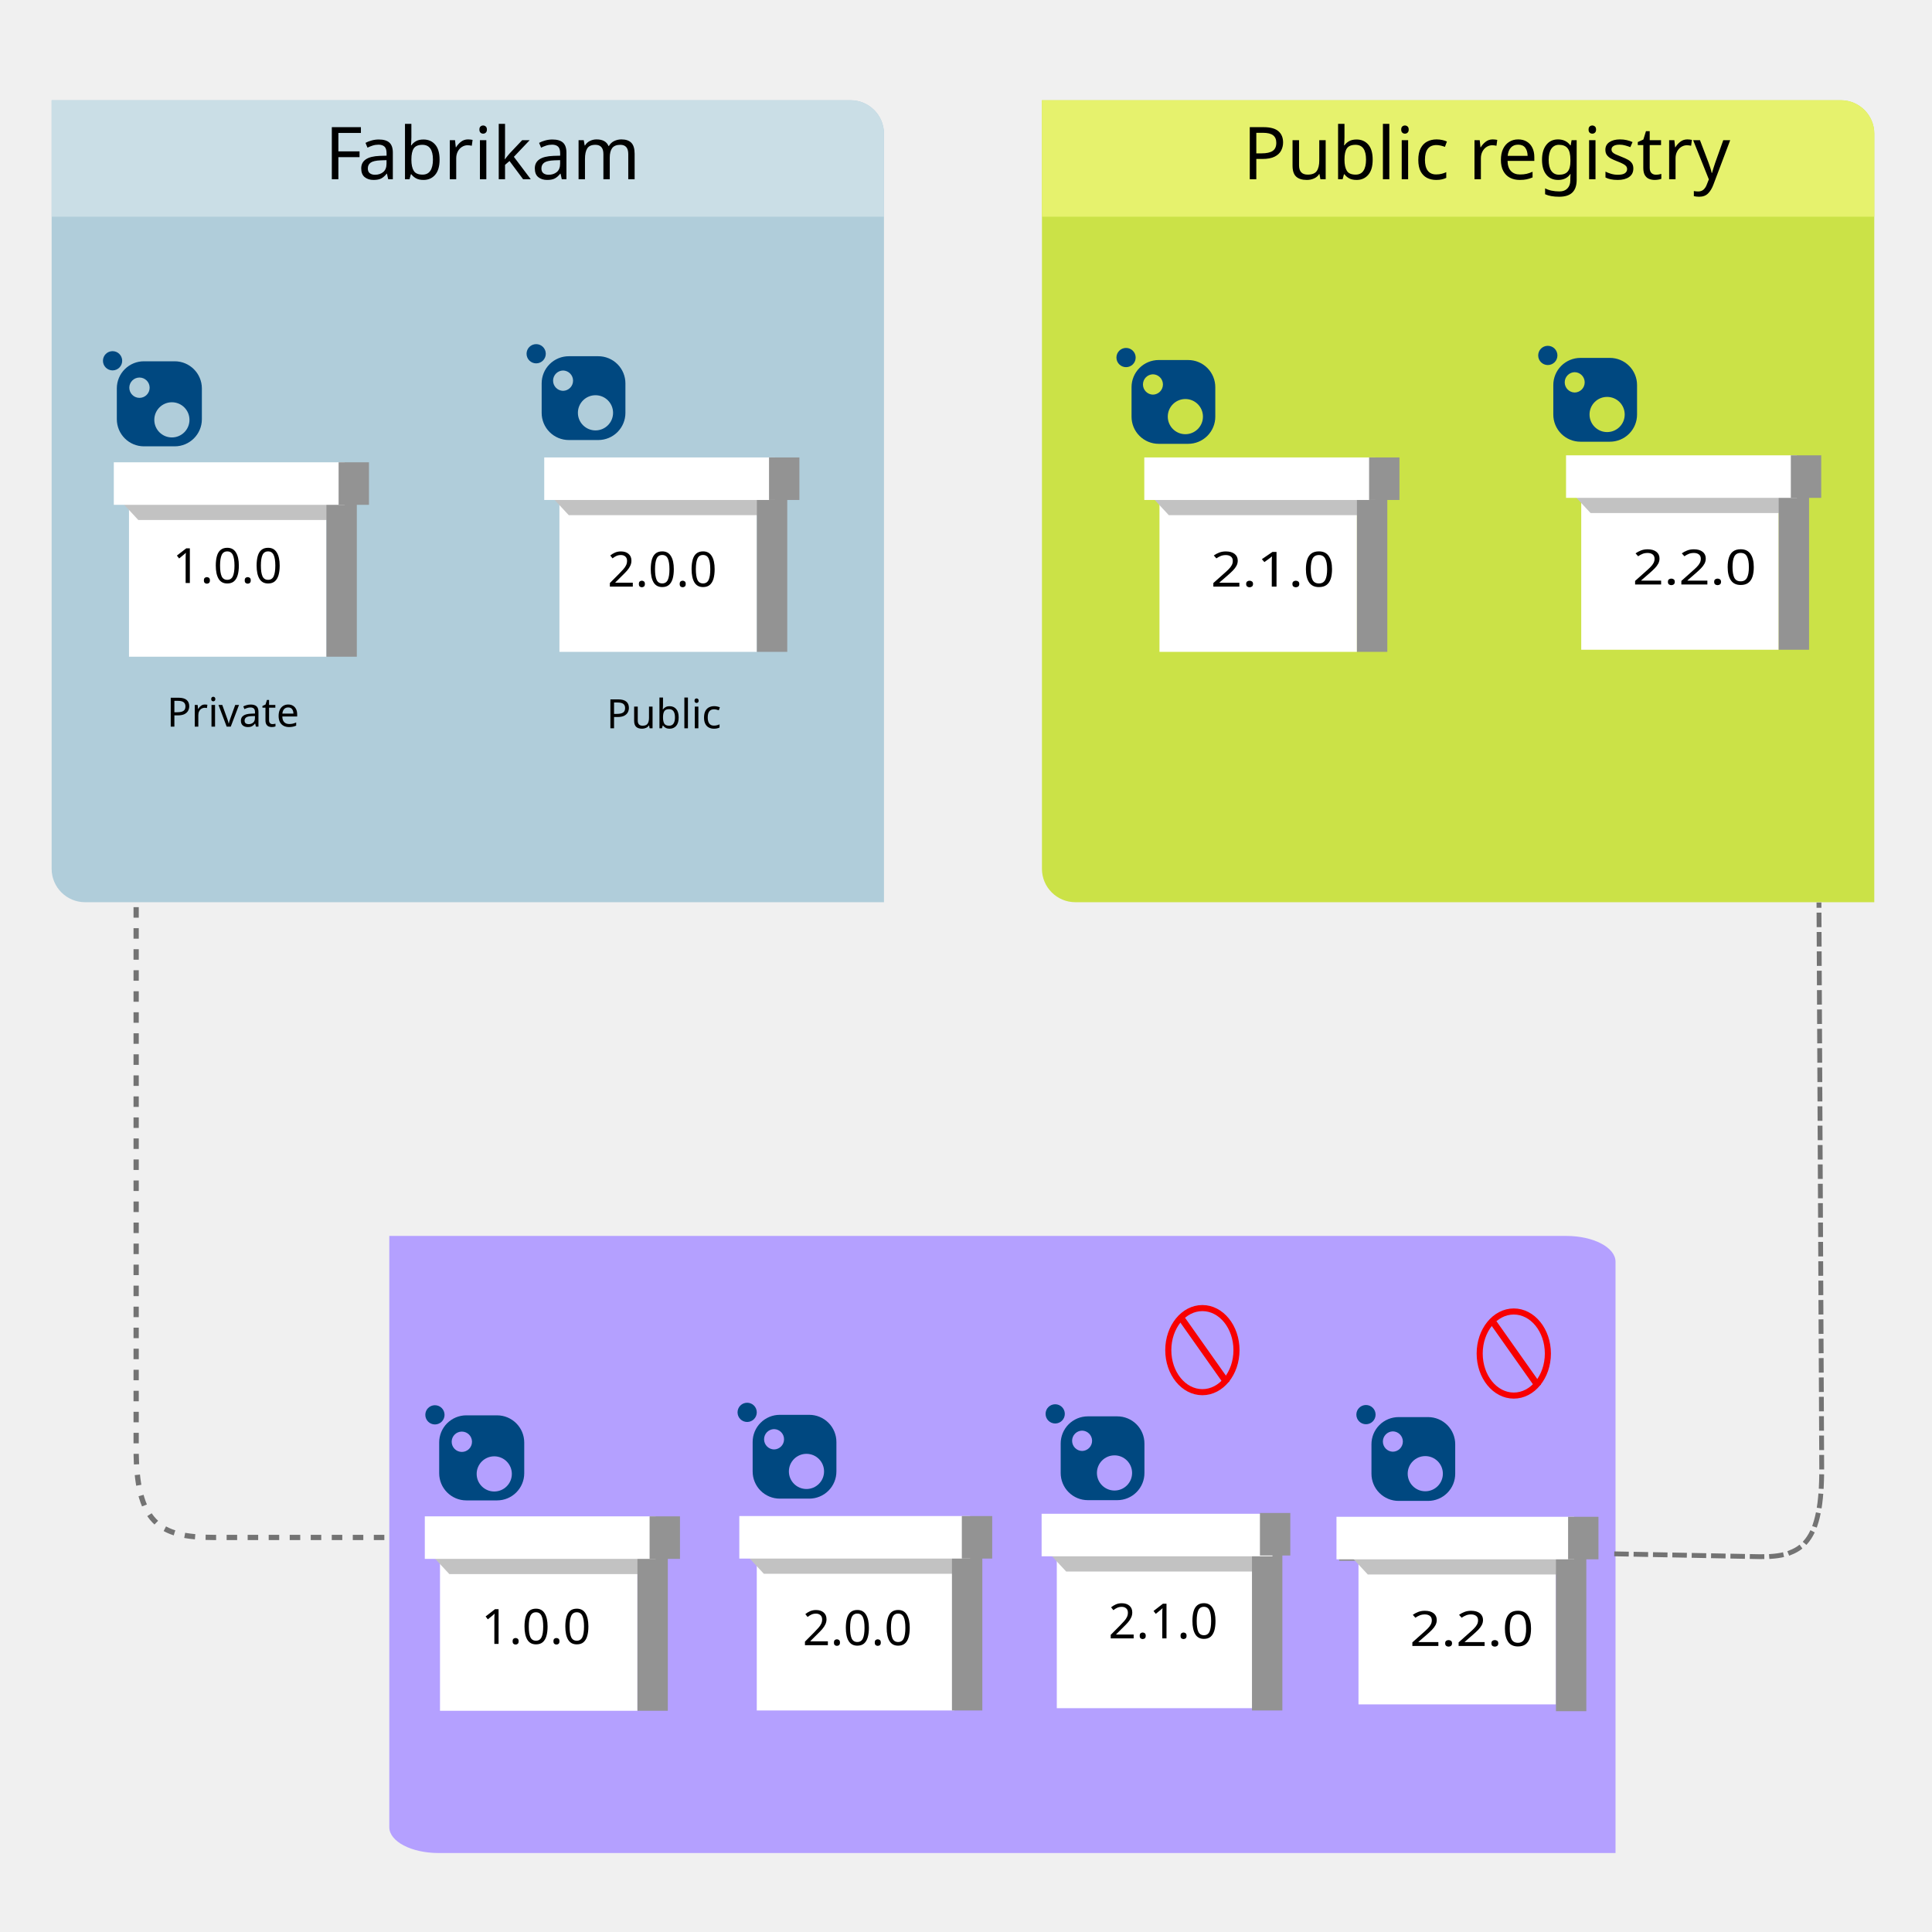
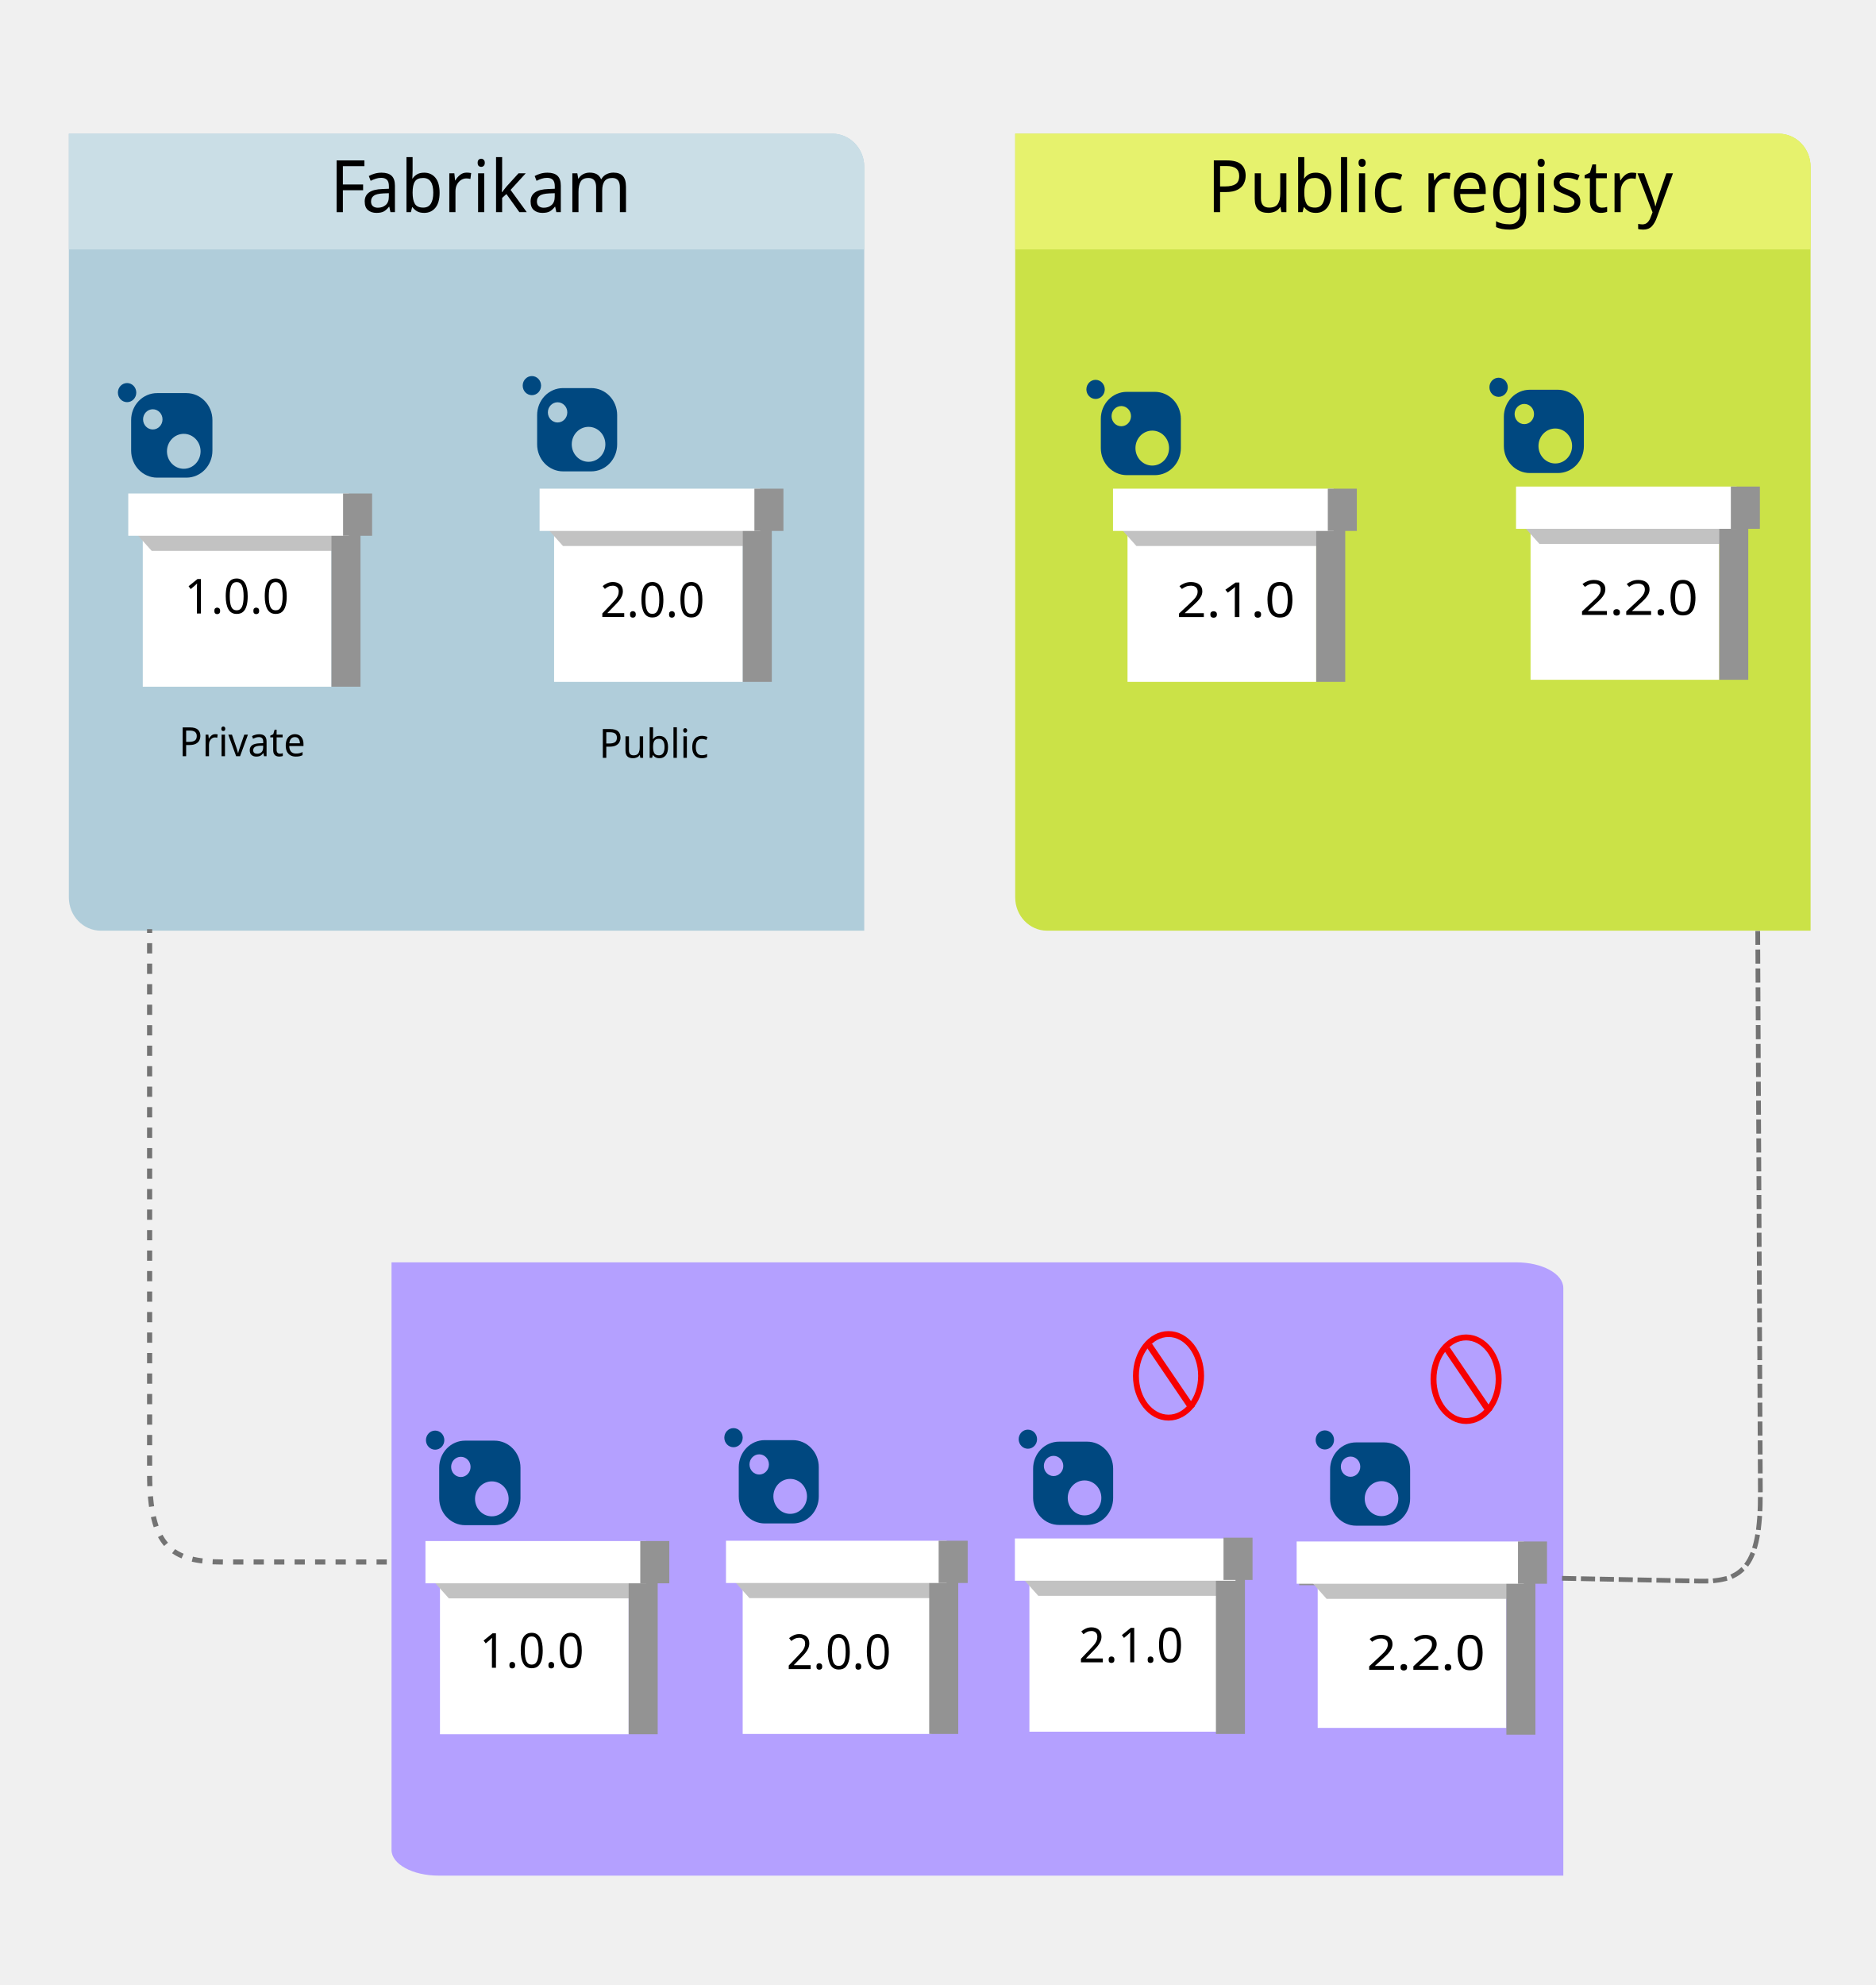
- <svg xmlns="http://www.w3.org/2000/svg" xmlns:ns1="http://www.openswatchbook.org/uri/2009/osb" xmlns:xlink="http://www.w3.org/1999/xlink" viewBox="0 0 636 636" version="1.1" id="svg5370">
+ <svg xmlns="http://www.w3.org/2000/svg" xmlns:ns1="http://www.openswatchbook.org/uri/2009/osb" xmlns:xlink="http://www.w3.org/1999/xlink" viewBox="0 0 463 490" version="1.1" id="svg5370" width="463" height="490">
  <defs id="defs5374">
    <linearGradient id="linearGradient13520" ns1:paint="solid">
      <stop style="stop-color:#f80000;stop-opacity:1;" offset="0" id="stop13518" />
    </linearGradient>
-     <marker style="overflow:visible;" id="marker7231" refX="0.0" refY="0.0" orient="auto">
-       <path transform="scale(0.8) rotate(180) translate(12.5,0)" style="fill-rule:evenodd;stroke:#000000;stroke-width:1pt;stroke-opacity:1;fill:#000000;fill-opacity:1" d="M 0.0,0.0 L 5.0,-5.0 L -12.5,0.0 L 5.0,5.0 L 0.0,0.0 z " id="path7229" />
+     <marker style="overflow:visible" id="marker7231" refX="0" refY="0" orient="auto">
+       <path transform="matrix(-0.8,0,0,-0.8,-10,0)" style="fill:#000000;fill-opacity:1;fill-rule:evenodd;stroke:#000000;stroke-width:1pt;stroke-opacity:1" d="M 0,0 5,-5 -12.5,0 5,5 Z" id="path7229" />
    </marker>
-     <marker style="overflow:visible" id="marker7013" refX="0.0" refY="0.0" orient="auto">
-       <path transform="scale(0.4) translate(7.4, 1)" style="fill-rule:evenodd;stroke:#000000;stroke-width:1pt;stroke-opacity:1;fill:#000000;fill-opacity:1" d="M -2.5,-1.0 C -2.5,1.76 -4.74,4.0 -7.5,4.0 C -10.26,4.0 -12.5,1.76 -12.5,-1.0 C -12.5,-3.76 -10.26,-6.0 -7.5,-6.0 C -4.74,-6.0 -2.5,-3.76 -2.5,-1.0 z " id="path7011" />
+     <marker style="overflow:visible" id="marker7013" refX="0" refY="0" orient="auto">
+       <path transform="matrix(0.4,0,0,0.4,2.96,0.4)" style="fill:#000000;fill-opacity:1;fill-rule:evenodd;stroke:#000000;stroke-width:1pt;stroke-opacity:1" d="m -2.5,-1 c 0,2.76 -2.24,5 -5,5 -2.76,0 -5,-2.24 -5,-5 0,-2.76 2.24,-5 5,-5 2.76,0 5,2.24 5,5 z" id="path7011" />
    </marker>
-     <marker style="overflow:visible" id="DotS" refX="0.0" refY="0.0" orient="auto">
-       <path transform="scale(0.2) translate(7.4, 1)" style="fill-rule:evenodd;stroke:#000000;stroke-width:1pt;stroke-opacity:1;fill:#000000;fill-opacity:1" d="M -2.5,-1.0 C -2.5,1.76 -4.74,4.0 -7.5,4.0 C -10.26,4.0 -12.5,1.76 -12.5,-1.0 C -12.5,-3.76 -10.26,-6.0 -7.5,-6.0 C -4.74,-6.0 -2.5,-3.76 -2.5,-1.0 z " id="path6500" />
+     <marker style="overflow:visible" id="DotS" refX="0" refY="0" orient="auto">
+       <path transform="matrix(0.2,0,0,0.2,1.48,0.2)" style="fill:#000000;fill-opacity:1;fill-rule:evenodd;stroke:#000000;stroke-width:1pt;stroke-opacity:1" d="m -2.5,-1 c 0,2.76 -2.24,5 -5,5 -2.76,0 -5,-2.24 -5,-5 0,-2.76 2.24,-5 5,-5 2.76,0 5,2.24 5,5 z" id="path6500" />
    </marker>
    <marker style="overflow:visible" id="DotM-6" refX="0" refY="0" orient="auto">
      <path transform="matrix(0.4,0,0,0.4,2.96,0.4)" style="fill:#000000;fill-opacity:1;fill-rule:evenodd;stroke:#000000;stroke-width:1pt;stroke-opacity:1" d="m -2.5,-1 c 0,2.76 -2.24,5 -5,5 -2.76,0 -5,-2.24 -5,-5 0,-2.76 2.24,-5 5,-5 2.76,0 5,2.24 5,5 z" id="path6497-2" />
    </marker>
    <marker style="overflow:visible" id="Arrow1Lend-1" refX="0" refY="0" orient="auto">
      <path transform="matrix(-0.8,0,0,-0.8,-10,0)" style="fill:#000000;fill-opacity:1;fill-rule:evenodd;stroke:#000000;stroke-width:1pt;stroke-opacity:1" d="M 0,0 5,-5 -12.5,0 5,5 Z" id="path6436-7" />
    </marker>
-     <linearGradient xlink:href="#linearGradient13520" id="linearGradient13522" x1="552.946" y1="396.939" x2="575.393" y2="396.939" gradientUnits="userSpaceOnUse" gradientTransform="translate(-65.84471,48.63529)" />
-     <linearGradient xlink:href="#linearGradient13520" id="linearGradient13672" gradientUnits="userSpaceOnUse" x1="552.946" y1="396.939" x2="575.393" y2="396.939" gradientTransform="translate(-168.353,47.51295)" />
+     <linearGradient xlink:href="#linearGradient13520" id="linearGradient13522" x1="552.946" y1="396.939" x2="575.393" y2="396.939" gradientUnits="userSpaceOnUse" gradientTransform="matrix(0.7166667,0,0,0.745234,-42.37204,44.65195)" />
+     <linearGradient xlink:href="#linearGradient13520" id="linearGradient13672" gradientUnits="userSpaceOnUse" x1="552.946" y1="396.939" x2="575.393" y2="396.939" gradientTransform="matrix(0.7166667,0,0,0.745234,-115.8363,43.81555)" />
  </defs>
-   <path d="M343,33H606a11,11,0,0,1,11,11V297a0,0,0,0,1,0,0H354a11,11,0,0,1-11-11V33A0,0,0,0,1,343,33Z" fill="#cbe247" id="path4566" />
-   <path d="M17,33H280a11,11,0,0,1,11,11V297a0,0,0,0,1,0,0H28a11,11,0,0,1-11-11V33A0,0,0,0,1,17,33Z" fill="#b0cdda" id="path4568" />
-   <path d="M291,71.333V44a11,11,0,0,0-11-11H17V71.333Z" fill="#cadee6" id="path4570" />
-   <path d="M617,71.333V44a11,11,0,0,0-11-11H343V71.333Z" fill="#e6f26d" id="path4572" />
-   <text transform="translate(106.906 59)" font-size="24" font-family="SegoeUI, Segoe UI" id="text4578">
-     <tspan letter-spacing="-0.034em" id="tspan4574">F</tspan>
-     <tspan x="10.898" y="0" id="tspan4576">abrikam</tspan>
+   <path d="M 250.633,33 H 439.117 A 7.883,8.198 0 0 1 447,41.198 V 229.742 H 258.517 a 7.883,8.198 0 0 1 -7.883,-8.198 z" fill="#cbe247" id="path4566" style="stroke-width:0.731" />
+   <path d="m 17,33 h 188.483 a 7.883,8.198 0 0 1 7.883,8.198 V 229.742 H 24.883 A 7.883,8.198 0 0 1 17,221.544 Z" fill="#b0cdda" id="path4568" style="stroke-width:0.731" />
+   <path d="M 213.367,61.567 V 41.198 A 7.883,8.198 0 0 0 205.483,33 H 17 v 28.567 z" fill="#cadee6" id="path4570" style="stroke-width:0.731" />
+   <path d="M 447,61.567 V 41.198 A 7.883,8.198 0 0 0 439.117,33 H 250.633 v 28.567 z" fill="#e6f26d" id="path4572" style="stroke-width:0.731" />
+   <text transform="scale(0.9806461,1.019736)" font-size="17.54px" font-family="SegoeUI, 'Segoe UI'" id="text4578" x="83.04" y="51.362" style="stroke-width:0.731">
+     <tspan letter-spacing="-0.034em" id="tspan4574" style="stroke-width:0.619">F</tspan>
+     <tspan x="91.004" y="51.362" id="tspan4576" style="stroke-width:0.731">abrikam</tspan>
  </text>
-   <text font-size="24" font-family="SegoeUI, Segoe UI" id="text4580" style="font-style:normal;font-variant:normal;font-weight:normal;font-stretch:normal;font-size:24px;font-family:SegoeUI, 'Segoe UI';-inkscape-font-specification:'SegoeUI, Segoe UI, Normal';font-variant-ligatures:normal;font-variant-caps:normal;font-variant-numeric:normal;font-variant-east-asian:normal" x="409.087" y="59">
-     <tspan id="tspan5482" x="409.087" y="59">Public registry</tspan>
+   <text font-size="24" font-family="SegoeUI, Segoe UI" id="text4580" style="font-style:normal;font-variant:normal;font-weight:normal;font-stretch:normal;font-size:17.54px;font-family:SegoeUI, 'Segoe UI';-inkscape-font-specification:'SegoeUI, Segoe UI, Normal';font-variant-ligatures:normal;font-variant-caps:normal;font-variant-numeric:normal;font-variant-east-asian:normal;stroke-width:0.731" x="303.877" y="51.362" transform="scale(0.9806461,1.019736)">
+     <tspan id="tspan5482" x="303.877" y="51.362" style="stroke-width:0.731">Public registry</tspan>
  </text>
-   <path d="m 128.155,406.859 h 387.456 a 16.205,8.496 0 0 1 16.205,8.496 V 610 H 144.361 a 16.205,8.496 0 0 1 -16.205,-8.496 z" fill="#b4a0ff" id="path4600" style="stroke-width:1.067" />
-   <path d="m 256.716,465.752 a 8.932,8.932 0 0 0 -8.949,8.955 v 9.678 a 8.932,8.932 0 0 0 8.949,8.955 h 9.673 a 8.933,8.933 0 0 0 8.95,-8.955 v -9.678 a 8.933,8.933 0 0 0 -8.95,-8.955 z m -1.9,4.7 a 3.347,3.347 0 0 1 0,6.693 v 0 a 3.347,3.347 0 0 1 0,-6.693 z m 10.667,8.14 a 5.789,5.789 0 1 1 -5.786,5.789 5.788,5.788 0 0 1 5.786,-5.789 z m -19.523,-16.821 a 3.166,3.166 0 1 1 -3.165,3.166 3.165,3.165 0 0 1 3.165,-3.166 z" fill="#004880" id="path4820" />
-   <rect x="255" y="229" width="0" height="0" fill="#447995" id="rect4872" />
-   <path d="m 358.118,466.253 a 8.932,8.932 0 0 0 -8.949,8.955 v 9.678 a 8.932,8.932 0 0 0 8.949,8.955 h 9.673 a 8.933,8.933 0 0 0 8.95,-8.955 v -9.678 a 8.933,8.933 0 0 0 -8.95,-8.955 z m -1.9,4.7 a 3.347,3.347 0 0 1 0,6.693 v 0 a 3.347,3.347 0 0 1 0,-6.693 z m 10.667,8.14 a 5.789,5.789 0 1 1 -5.786,5.789 5.788,5.788 0 0 1 5.786,-5.789 z m -19.523,-16.821 a 3.166,3.166 0 1 1 -3.165,3.166 3.165,3.165 0 0 1 3.165,-3.166 z" fill="#004880" id="path5178" />
-   <rect x="249.125" y="507.071" width="65" height="56" fill="#ffffff" id="rect4584-5" />
-   <polygon points="123,130 54.499,130 60.069,136 123,136 " fill="#c2c2c2" id="polygon4586-2" transform="translate(191.3765,382.0706)" />
-   <rect x="313.376" y="507.071" width="10" height="56" fill="#939393" id="rect4588-9" />
-   <rect x="243.376" y="499.071" width="76" height="14" fill="#ffffff" id="rect4590-5" />
-   <rect x="316.628" y="499.071" width="10" height="14" fill="#939393" id="rect4592-7" />
-   <rect x="347.892" y="506.322" width="65" height="56" fill="#ffffff" id="rect4584-5-8" />
-   <polygon points="123,130 54.499,130 60.069,136 123,136 " fill="#c2c2c2" id="polygon4586-2-8" transform="translate(290.8918,381.3224)" />
-   <rect x="412.144" y="510.064" width="10" height="53.007" fill="#939393" id="rect4588-9-4" style="stroke-width:0.973" />
-   <rect x="342.892" y="498.322" width="76" height="14" fill="#ffffff" id="rect4590-5-7" />
-   <rect x="440.835" y="499.819" width="10" height="14" fill="#939393" id="rect4592-7-7" />
-   <text font-size="16px" font-family="SegoeUI, 'Segoe UI'" id="text5176" x="364.874" y="539.348" style="font-style:normal;font-variant:normal;font-weight:normal;font-stretch:normal;font-size:16px;font-family:SegoeUI, 'Segoe UI';-inkscape-font-specification:'SegoeUI, Segoe UI, Normal';font-variant-ligatures:normal;font-variant-caps:normal;font-variant-numeric:normal;font-variant-east-asian:normal">
-     <tspan id="tspan13394" x="364.874" y="539.348">2.1.0</tspan>
+   <path d="M 96.661,311.612 H 374.338 a 11.614,6.332 0 0 1 11.614,6.332 V 463 H 108.275 a 11.614,6.332 0 0 1 -11.614,-6.332 z" fill="#b4a0ff" id="path4600" style="stroke-width:0.78" />
+   <path d="m 188.796,355.501 a 6.401,6.656 0 0 0 -6.413,6.674 v 7.212 a 6.401,6.656 0 0 0 6.413,6.674 h 6.932 a 6.402,6.657 0 0 0 6.414,-6.674 v -7.212 a 6.402,6.657 0 0 0 -6.414,-6.674 z m -1.362,3.503 a 2.399,2.494 0 0 1 0,4.988 v 0 a 2.399,2.494 0 0 1 0,-4.988 z m 7.645,6.066 a 4.149,4.314 0 1 1 -4.147,4.314 4.148,4.313 0 0 1 4.147,-4.314 z M 181.088,352.534 a 2.269,2.359 0 1 1 -2.268,2.359 2.268,2.359 0 0 1 2.268,-2.359 z" fill="#004880" id="path4820" style="stroke-width:0.731" />
+   <rect x="187.567" y="179.066" width="0" height="0" fill="#447995" id="rect4872" style="stroke-width:0.731" />
+   <path d="m 261.468,355.875 a 6.401,6.656 0 0 0 -6.413,6.674 v 7.212 a 6.401,6.656 0 0 0 6.413,6.674 h 6.932 a 6.402,6.657 0 0 0 6.414,-6.674 v -7.212 a 6.402,6.657 0 0 0 -6.414,-6.674 z m -1.362,3.503 a 2.399,2.494 0 0 1 0,4.988 v 0 a 2.399,2.494 0 0 1 0,-4.988 z m 7.645,6.066 a 4.149,4.314 0 1 1 -4.147,4.314 4.148,4.313 0 0 1 4.147,-4.314 z M 253.76,352.908 a 2.269,2.359 0 1 1 -2.268,2.359 2.268,2.359 0 0 1 2.268,-2.359 z" fill="#004880" id="path5178" style="stroke-width:0.731" />
+   <rect x="183.356" y="386.294" width="46.583" height="41.733" fill="#ffffff" id="rect4584-5" style="stroke-width:0.731" />
+   <polygon points="123,130 54.499,130 60.069,136 123,136 " fill="#c2c2c2" id="polygon4586-2" transform="matrix(0.7166667,0,0,0.745234,141.9698,293.1393)" />
+   <rect x="229.403" y="386.294" width="7.167" height="41.733" fill="#939393" id="rect4588-9" style="stroke-width:0.731" />
+   <rect x="179.236" y="380.332" width="54.467" height="10.433" fill="#ffffff" id="rect4590-5" style="stroke-width:0.731" />
+   <rect x="231.734" y="380.332" width="7.167" height="10.433" fill="#939393" id="rect4592-7" style="stroke-width:0.731" />
+   <rect x="254.139" y="385.736" width="46.583" height="41.733" fill="#ffffff" id="rect4584-5-8" style="stroke-width:0.731" />
+   <polygon points="123,130 54.499,130 60.069,136 123,136 " fill="#c2c2c2" id="polygon4586-2-8" transform="matrix(0.7166667,0,0,0.745234,213.2891,292.5817)" />
+   <rect x="300.186" y="388.524" width="7.167" height="39.503" fill="#939393" id="rect4588-9-4" style="stroke-width:0.711" />
+   <rect x="250.556" y="379.774" width="54.467" height="10.433" fill="#ffffff" id="rect4590-5-7" style="stroke-width:0.731" />
+   <rect x="320.749" y="380.889" width="7.167" height="10.433" fill="#939393" id="rect4592-7-7" style="stroke-width:0.731" />
+   <text font-size="16px" font-family="SegoeUI, 'Segoe UI'" id="text5176" x="271.566" y="402.406" style="font-style:normal;font-variant:normal;font-weight:normal;font-stretch:normal;font-size:11.693px;font-family:SegoeUI, 'Segoe UI';-inkscape-font-specification:'SegoeUI, Segoe UI, Normal';font-variant-ligatures:normal;font-variant-caps:normal;font-variant-numeric:normal;font-variant-east-asian:normal;stroke-width:0.731" transform="scale(0.9806461,1.019736)">
+     <tspan id="tspan13394" x="271.566" y="402.406" style="stroke-width:0.731">2.1.0</tspan>
  </text>
-   <text font-size="16px" font-family="SegoeUI, 'Segoe UI'" id="text4644" x="264.22" y="541.586" style="font-style:normal;font-variant:normal;font-weight:normal;font-stretch:normal;font-size:16px;font-family:SegoeUI, 'Segoe UI';-inkscape-font-specification:'SegoeUI, Segoe UI, Normal';font-variant-ligatures:normal;font-variant-caps:normal;font-variant-numeric:normal;font-variant-east-asian:normal">
-     <tspan id="tspan13392" x="264.22" y="541.586">2.0.0</tspan>
+   <text font-size="16px" font-family="SegoeUI, 'Segoe UI'" id="text4644" x="198.006" y="404.041" style="font-style:normal;font-variant:normal;font-weight:normal;font-stretch:normal;font-size:11.693px;font-family:SegoeUI, 'Segoe UI';-inkscape-font-specification:'SegoeUI, Segoe UI, Normal';font-variant-ligatures:normal;font-variant-caps:normal;font-variant-numeric:normal;font-variant-east-asian:normal;stroke-width:0.731" transform="scale(0.9806461,1.019736)">
+     <tspan id="tspan13392" x="198.006" y="404.041" style="stroke-width:0.731">2.0.0</tspan>
  </text>
-   <path d="m 144.576,474.835 v 10.135 a 8.95,8.95 0 0 0 8.95,8.95 h 10.1 a 8.95,8.95 0 0 0 8.95,-8.95 v -10.095 a 8.955,8.955 0 0 0 -8.955,-8.955 h -10.095 a 8.917,8.917 0 0 0 -8.95,8.915 z m 7.458,-3.565 a 3.347,3.347 0 0 1 0,6.694 v 0 a 3.347,3.347 0 0 1 0,-6.694 z m 10.667,8.141 a 5.789,5.789 0 1 1 -5.786,5.789 5.788,5.788 0 0 1 5.786,-5.789 z m -19.525,-16.824 a 3.166,3.166 0 1 1 -3.165,3.165 3.164,3.164 0 0 1 3.165,-3.165 z" fill="#004880" id="path4598" />
-   <rect x="144.842" y="507.172" width="65" height="56" fill="#ffffff" id="rect4584" />
-   <polygon points="60.069,136 123,136 123,130 54.499,130 " fill="#c2c2c2" id="polygon4586" transform="translate(87.84237,382.1718)" />
-   <rect x="209.842" y="507.172" width="10" height="56" fill="#939393" id="rect4588" />
-   <rect x="139.842" y="499.172" width="76" height="14" fill="#ffffff" id="rect4590" />
-   <rect x="213.842" y="499.172" width="10" height="14" fill="#939393" id="rect4592" />
-   <text font-size="16px" font-family="SegoeUI, 'Segoe UI'" id="text4596" x="158.443" y="541.158" style="font-style:normal;font-variant:normal;font-weight:normal;font-stretch:normal;font-size:16px;font-family:SegoeUI, 'Segoe UI';-inkscape-font-specification:'SegoeUI, Segoe UI, Normal';font-variant-ligatures:normal;font-variant-caps:normal;font-variant-numeric:normal;font-variant-east-asian:normal">
-     <tspan id="tspan13390" x="158.443" y="541.158">1.0.0</tspan>
+   <path d="m 108.43,362.27 v 7.553 a 6.414,6.67 0 0 0 6.414,6.67 h 7.238 a 6.414,6.67 0 0 0 6.414,-6.67 v -7.523 a 6.418,6.674 0 0 0 -6.418,-6.674 h -7.235 a 6.391,6.645 0 0 0 -6.414,6.644 z m 5.345,-2.657 a 2.399,2.494 0 0 1 0,4.989 v 0 a 2.399,2.494 0 0 1 0,-4.989 z m 7.645,6.067 a 4.149,4.314 0 1 1 -4.147,4.314 4.148,4.313 0 0 1 4.147,-4.314 z m -13.993,-12.538 a 2.269,2.359 0 1 1 -2.268,2.359 2.268,2.358 0 0 1 2.268,-2.359 z" fill="#004880" id="path4598" style="stroke-width:0.731" />
+   <rect x="108.62" y="386.369" width="46.583" height="41.733" fill="#ffffff" id="rect4584" style="stroke-width:0.731" />
+   <polygon points="60.069,136 123,136 123,130 54.499,130 " fill="#c2c2c2" id="polygon4586" transform="matrix(0.7166667,0,0,0.745234,67.77036,293.2147)" />
+   <rect x="155.204" y="386.369" width="7.167" height="41.733" fill="#939393" id="rect4588" style="stroke-width:0.731" />
+   <rect x="105.037" y="380.407" width="54.467" height="10.433" fill="#ffffff" id="rect4590" style="stroke-width:0.731" />
+   <rect x="158.07" y="380.407" width="7.167" height="10.433" fill="#939393" id="rect4592" style="stroke-width:0.731" />
+   <text font-size="16px" font-family="SegoeUI, 'Segoe UI'" id="text4596" x="120.704" y="403.728" style="font-style:normal;font-variant:normal;font-weight:normal;font-stretch:normal;font-size:11.693px;font-family:SegoeUI, 'Segoe UI';-inkscape-font-specification:'SegoeUI, Segoe UI, Normal';font-variant-ligatures:normal;font-variant-caps:normal;font-variant-numeric:normal;font-variant-east-asian:normal;stroke-width:0.731" transform="scale(0.9806461,1.019736)">
+     <tspan id="tspan13390" x="120.704" y="403.728" style="stroke-width:0.731">1.0.0</tspan>
  </text>
-   <path d="m 187.26,117.267 a 8.932,8.932 0 0 0 -8.949,8.955 v 9.678 a 8.932,8.932 0 0 0 8.949,8.955 h 9.673 a 8.933,8.933 0 0 0 8.95,-8.955 v -9.678 a 8.933,8.933 0 0 0 -8.95,-8.955 z m -1.9,4.7 a 3.347,3.347 0 0 1 0,6.693 v 0 a 3.347,3.347 0 0 1 0,-6.693 z m 10.667,8.14 a 5.789,5.789 0 1 1 -5.786,5.789 5.788,5.788 0 0 1 5.786,-5.789 z m -19.523,-16.821 a 3.166,3.166 0 1 1 -3.165,3.166 3.165,3.165 0 0 1 3.165,-3.166 z" fill="#004880" id="path4820-0" />
-   <path d="m 381.443,118.517 a 8.932,8.932 0 0 0 -8.949,8.955 v 9.678 a 8.932,8.932 0 0 0 8.949,8.955 h 9.673 a 8.933,8.933 0 0 0 8.95,-8.955 v -9.678 a 8.933,8.933 0 0 0 -8.95,-8.955 z m -1.9,4.7 a 3.347,3.347 0 0 1 0,6.693 v 0 a 3.347,3.347 0 0 1 0,-6.693 z m 10.667,8.14 a 5.789,5.789 0 1 1 -5.786,5.789 5.788,5.788 0 0 1 5.786,-5.789 z m -19.523,-16.821 a 3.166,3.166 0 1 1 -3.165,3.166 3.165,3.165 0 0 1 3.165,-3.166 z" fill="#004880" id="path5178-0" />
-   <rect x="184.158" y="158.586" width="65" height="56" fill="#ffffff" id="rect4584-5-2" />
-   <polygon points="123,130 54.499,130 60.069,136 123,136 " fill="#c2c2c2" id="polygon4586-2-1" transform="translate(127.1578,33.58645)" />
-   <rect x="249.158" y="158.586" width="10" height="56" fill="#939393" id="rect4588-9-3" />
-   <rect x="179.158" y="150.586" width="76" height="14" fill="#ffffff" id="rect4590-5-9" />
-   <rect x="253.158" y="150.586" width="10" height="14" fill="#939393" id="rect4592-7-1" />
-   <rect x="381.692" y="158.586" width="65" height="56" fill="#ffffff" id="rect4584-5-8-7" />
-   <polygon points="60.069,136 123,136 123,130 54.499,130 " fill="#c2c2c2" id="polygon4586-2-8-1" transform="translate(324.6919,33.58646)" />
-   <rect x="446.692" y="158.586" width="10" height="56" fill="#939393" id="rect4588-9-4-5" />
-   <rect x="376.692" y="150.586" width="76" height="14" fill="#ffffff" id="rect4590-5-7-5" />
-   <rect x="450.692" y="150.586" width="10" height="14" fill="#939393" id="rect4592-7-7-6" />
-   <text font-size="16px" font-family="SegoeUI, 'Segoe UI'" id="text5176-0" x="374.465" y="205.535" style="font-style:normal;font-variant:normal;font-weight:normal;font-stretch:normal;font-size:17.03px;font-family:SegoeUI, 'Segoe UI';-inkscape-font-specification:'SegoeUI, Segoe UI, Normal';font-variant-ligatures:normal;font-variant-caps:normal;font-variant-numeric:normal;font-variant-east-asian:normal;stroke-width:1.064" transform="scale(1.064347,0.9395429)">
-     <tspan id="tspan13384" x="374.465" y="205.535">2.1.0</tspan>
+   <path d="m 139.019,95.799 a 6.401,6.656 0 0 0 -6.413,6.674 v 7.212 a 6.401,6.656 0 0 0 6.413,6.674 h 6.932 a 6.402,6.657 0 0 0 6.414,-6.674 v -7.212 a 6.402,6.657 0 0 0 -6.414,-6.674 z m -1.362,3.503 a 2.399,2.494 0 0 1 0,4.988 v 0 a 2.399,2.494 0 0 1 0,-4.988 z m 7.645,6.066 a 4.149,4.314 0 1 1 -4.147,4.314 4.148,4.313 0 0 1 4.147,-4.314 z M 131.311,92.832 a 2.269,2.359 0 1 1 -2.268,2.359 2.268,2.359 0 0 1 2.268,-2.359 z" fill="#004880" id="path4820-0" style="stroke-width:0.731" />
+   <path d="m 278.184,96.73 a 6.401,6.656 0 0 0 -6.413,6.674 v 7.212 a 6.401,6.656 0 0 0 6.413,6.674 h 6.932 a 6.402,6.657 0 0 0 6.414,-6.674 v -7.212 a 6.402,6.657 0 0 0 -6.414,-6.674 z m -1.362,3.503 a 2.399,2.494 0 0 1 0,4.988 v 0 a 2.399,2.494 0 0 1 0,-4.988 z m 7.645,6.066 a 4.149,4.314 0 1 1 -4.147,4.314 4.148,4.313 0 0 1 4.147,-4.314 z M 270.476,93.763 a 2.269,2.359 0 1 1 -2.268,2.359 2.268,2.359 0 0 1 2.268,-2.359 z" fill="#004880" id="path5178-0" style="stroke-width:0.731" />
+   <rect x="136.796" y="126.591" width="46.583" height="41.733" fill="#ffffff" id="rect4584-5-2" style="stroke-width:0.731" />
+   <polygon points="123,130 54.499,130 60.069,136 123,136 " fill="#c2c2c2" id="polygon4586-2-1" transform="matrix(0.7166667,0,0,0.745234,95.94641,33.43704)" />
+   <rect x="183.38" y="126.591" width="7.167" height="41.733" fill="#939393" id="rect4588-9-3" style="stroke-width:0.731" />
+   <rect x="133.213" y="120.629" width="54.467" height="10.433" fill="#ffffff" id="rect4590-5-9" style="stroke-width:0.731" />
+   <rect x="186.246" y="120.629" width="7.167" height="10.433" fill="#939393" id="rect4592-7-1" style="stroke-width:0.731" />
+   <rect x="278.363" y="126.591" width="46.583" height="41.733" fill="#ffffff" id="rect4584-5-8-7" style="stroke-width:0.731" />
+   <polygon points="60.069,136 123,136 123,130 54.499,130 " fill="#c2c2c2" id="polygon4586-2-8-1" transform="matrix(0.7166667,0,0,0.745234,237.5125,33.43705)" />
+   <rect x="324.946" y="126.591" width="7.167" height="41.733" fill="#939393" id="rect4588-9-4-5" style="stroke-width:0.731" />
+   <rect x="274.779" y="120.629" width="54.467" height="10.433" fill="#ffffff" id="rect4590-5-7-5" style="stroke-width:0.731" />
+   <rect x="327.812" y="120.629" width="7.167" height="10.433" fill="#939393" id="rect4592-7-7-6" style="stroke-width:0.731" />
+   <text font-size="16px" font-family="SegoeUI, 'Segoe UI'" id="text5176-0" x="278.278" y="158.982" style="font-style:normal;font-variant:normal;font-weight:normal;font-stretch:normal;font-size:12.445px;font-family:SegoeUI, 'Segoe UI';-inkscape-font-specification:'SegoeUI, Segoe UI, Normal';font-variant-ligatures:normal;font-variant-caps:normal;font-variant-numeric:normal;font-variant-east-asian:normal;stroke-width:0.778" transform="scale(1.043748,0.9580856)">
+     <tspan id="tspan13384" x="278.278" y="158.982" style="stroke-width:0.778">2.1.0</tspan>
  </text>
-   <text font-size="16px" font-family="SegoeUI, 'Segoe UI'" id="text4644-2" x="200.001" y="193.101" style="-inkscape-font-specification:'SegoeUI, Segoe UI, Normal';font-family:SegoeUI, 'Segoe UI';font-weight:normal;font-style:normal;font-stretch:normal;font-variant:normal;font-size:16px;font-variant-ligatures:normal;font-variant-caps:normal;font-variant-numeric:normal;font-variant-east-asian:normal;">
-     <tspan id="tspan13386">2.0.0</tspan>
+   <text font-size="16px" font-family="SegoeUI, 'Segoe UI'" id="text4644-2" x="151.075" y="149.365" style="font-style:normal;font-variant:normal;font-weight:normal;font-stretch:normal;font-size:11.693px;font-family:SegoeUI, 'Segoe UI';-inkscape-font-specification:'SegoeUI, Segoe UI, Normal';font-variant-ligatures:normal;font-variant-caps:normal;font-variant-numeric:normal;font-variant-east-asian:normal;stroke-width:0.731" transform="scale(0.9806461,1.019736)">
+     <tspan id="tspan13386" x="151.075" y="149.365" style="stroke-width:0.731">2.0.0</tspan>
  </text>
-   <path d="m 38.457,127.847 v 10.135 a 8.95,8.95 0 0 0 8.95,8.95 h 10.1 a 8.95,8.95 0 0 0 8.95,-8.95 v -10.095 a 8.955,8.955 0 0 0 -8.955,-8.955 h -10.095 a 8.917,8.917 0 0 0 -8.95,8.915 z m 7.458,-3.565 a 3.347,3.347 0 0 1 0,6.694 v 0 a 3.347,3.347 0 0 1 0,-6.694 z m 10.667,8.141 a 5.789,5.789 0 1 1 -5.786,5.789 5.788,5.788 0 0 1 5.786,-5.789 z m -19.525,-16.824 a 3.166,3.166 0 1 1 -3.165,3.165 3.164,3.164 0 0 1 3.165,-3.165 z" fill="#004880" id="path4598-4" />
-   <rect x="42.464" y="160.184" width="65" height="56" fill="#ffffff" id="rect4584-9" />
-   <polygon points="123,130 54.499,130 60.069,136 123,136 " fill="#c2c2c2" id="polygon4586-3" transform="translate(-14.53633,35.1841)" />
-   <rect x="107.464" y="160.184" width="10" height="56" fill="#939393" id="rect4588-3" />
-   <rect x="37.464" y="152.184" width="76" height="14" fill="#ffffff" id="rect4590-8" />
-   <rect x="111.464" y="152.184" width="10" height="14" fill="#939393" id="rect4592-5" />
-   <text font-size="16px" font-family="SegoeUI, 'Segoe UI'" id="text4596-1" x="56.813" y="191.925" style="font-style:normal;font-variant:normal;font-weight:normal;font-stretch:normal;font-size:16px;font-family:SegoeUI, 'Segoe UI';-inkscape-font-specification:'SegoeUI, Segoe UI, Normal';font-variant-ligatures:normal;font-variant-caps:normal;font-variant-numeric:normal;font-variant-east-asian:normal">
-     <tspan id="tspan13388" x="56.813" y="191.925">1.0.0</tspan>
+   <path d="m 32.377,103.683 v 7.553 a 6.414,6.67 0 0 0 6.414,6.67 h 7.238 a 6.414,6.67 0 0 0 6.414,-6.67 v -7.523 a 6.418,6.674 0 0 0 -6.418,-6.674 h -7.235 a 6.391,6.645 0 0 0 -6.414,6.644 z m 5.345,-2.657 a 2.399,2.494 0 0 1 0,4.989 v 0 a 2.399,2.494 0 0 1 0,-4.989 z m 7.645,6.067 a 4.149,4.314 0 1 1 -4.147,4.314 4.148,4.313 0 0 1 4.147,-4.314 z M 31.374,94.556 a 2.269,2.359 0 1 1 -2.268,2.359 2.268,2.358 0 0 1 2.268,-2.359 z" fill="#004880" id="path4598-4" style="stroke-width:0.731" />
+   <rect x="35.249" y="127.782" width="46.583" height="41.733" fill="#ffffff" id="rect4584-9" style="stroke-width:0.731" />
+   <polygon points="123,130 54.499,130 60.069,136 123,136 " fill="#c2c2c2" id="polygon4586-3" transform="matrix(0.7166667,0,0,0.745234,-5.601037,34.62767)" />
+   <rect x="81.832" y="127.782" width="7.167" height="41.733" fill="#939393" id="rect4588-3" style="stroke-width:0.731" />
+   <rect x="31.666" y="121.82" width="54.467" height="10.433" fill="#ffffff" id="rect4590-8" style="stroke-width:0.731" />
+   <rect x="84.699" y="121.82" width="7.167" height="10.433" fill="#939393" id="rect4592-5" style="stroke-width:0.731" />
+   <text font-size="16px" font-family="SegoeUI, 'Segoe UI'" id="text4596-1" x="46.431" y="148.506" style="font-style:normal;font-variant:normal;font-weight:normal;font-stretch:normal;font-size:11.693px;font-family:SegoeUI, 'Segoe UI';-inkscape-font-specification:'SegoeUI, Segoe UI, Normal';font-variant-ligatures:normal;font-variant-caps:normal;font-variant-numeric:normal;font-variant-east-asian:normal;stroke-width:0.731" transform="scale(0.9806461,1.019736)">
+     <tspan id="tspan13388" x="46.431" y="148.506" style="stroke-width:0.731">1.0.0</tspan>
  </text>
-   <path d="M 126.521,506.114 H 70.073 c -17.826,0 -25.253,-5.039 -25.253,-29.227 V 296.483" fill="none" stroke="#737373" stroke-miterlimit="10" stroke-width="1.73" stroke-dasharray="3.461, 3.461" id="path13122" />
-   <path d="m 532.192,511.529 46.739,0.914 c 14.76,0.289 20.884,-4.758 20.764,-29.561 l -0.902,-184.986" fill="none" stroke="#737373" stroke-miterlimit="10" stroke-width="1.73" stroke-dasharray="3.461, 3.461" id="path13122-7" style="stroke-width:1.594;stroke-linecap:square;stroke-linejoin:round;stroke-miterlimit:10;stroke-dasharray:3.188, 3.188;stroke-dashoffset:0;paint-order:markers stroke fill" />
-   <path d="m 520.282,117.819 a 8.932,8.932 0 0 0 -8.949,8.955 v 9.678 a 8.932,8.932 0 0 0 8.949,8.955 h 9.673 a 8.933,8.933 0 0 0 8.95,-8.955 v -9.678 a 8.933,8.933 0 0 0 -8.95,-8.955 z m -1.9,4.7 a 3.347,3.347 0 0 1 0,6.693 v 0 a 3.347,3.347 0 0 1 0,-6.693 z m 10.667,8.14 a 5.789,5.789 0 1 1 -5.786,5.789 5.788,5.788 0 0 1 5.786,-5.789 z m -19.523,-16.821 a 3.166,3.166 0 1 1 -3.165,3.166 3.165,3.165 0 0 1 3.165,-3.166 z" fill="#004880" id="path5178-0-9" />
-   <rect x="520.531" y="157.889" width="65" height="56" fill="#ffffff" id="rect4584-5-8-7-9" />
-   <polygon points="60.069,136 123,136 123,130 54.499,130 " fill="#c2c2c2" id="polygon4586-2-8-1-6" transform="translate(463.5308,32.88881)" />
-   <rect x="585.531" y="157.889" width="10" height="56" fill="#939393" id="rect4588-9-4-5-6" />
-   <rect x="515.531" y="149.889" width="76" height="14" fill="#ffffff" id="rect4590-5-7-5-7" />
-   <rect x="589.531" y="149.889" width="10" height="14" fill="#939393" id="rect4592-7-7-6-1" />
-   <text font-size="16px" font-family="SegoeUI, 'Segoe UI'" id="text5176-0-8" x="504.91" y="204.792" style="font-style:normal;font-variant:normal;font-weight:normal;font-stretch:normal;font-size:17.03px;font-family:SegoeUI, 'Segoe UI';-inkscape-font-specification:'SegoeUI, Segoe UI, Normal';font-variant-ligatures:normal;font-variant-caps:normal;font-variant-numeric:normal;font-variant-east-asian:normal;stroke-width:1.064" transform="scale(1.064347,0.9395429)">
-     <tspan id="tspan13444" x="504.91" y="204.792">2.2.0</tspan>
+   <path d="M 95.49,385.581 H 55.035 c -12.775,0 -18.098,-3.755 -18.098,-21.781 V 229.356" fill="none" stroke="#737373" stroke-miterlimit="10" stroke-width="1.265" stroke-dasharray="2.529, 2.529" id="path13122" />
+   <path d="m 386.221,389.616 33.496,0.681 c 10.578,0.215 14.967,-3.546 14.881,-22.03 l -0.646,-137.858" fill="none" stroke="#737373" stroke-miterlimit="10" stroke-width="1.73" stroke-dasharray="3.461, 3.461" id="path13122-7" style="stroke-width:1.165;stroke-linecap:square;stroke-linejoin:round;stroke-miterlimit:10;stroke-dasharray:2.33, 2.33;stroke-dashoffset:0;paint-order:markers stroke fill" />
+   <path d="m 377.685,96.21 a 6.401,6.656 0 0 0 -6.413,6.674 v 7.212 a 6.401,6.656 0 0 0 6.413,6.674 h 6.932 a 6.402,6.657 0 0 0 6.414,-6.674 v -7.212 a 6.402,6.657 0 0 0 -6.414,-6.674 z m -1.362,3.503 a 2.399,2.494 0 0 1 0,4.988 v 0 a 2.399,2.494 0 0 1 0,-4.988 z m 7.645,6.066 a 4.149,4.314 0 1 1 -4.147,4.314 4.148,4.313 0 0 1 4.147,-4.314 z M 369.977,93.243 a 2.269,2.359 0 1 1 -2.268,2.359 2.268,2.359 0 0 1 2.268,-2.359 z" fill="#004880" id="path5178-0-9" style="stroke-width:0.731" />
+   <rect x="377.864" y="126.071" width="46.583" height="41.733" fill="#ffffff" id="rect4584-5-8-7-9" style="stroke-width:0.731" />
+   <polygon points="60.069,136 123,136 123,130 54.499,130 " fill="#c2c2c2" id="polygon4586-2-8-1-6" transform="matrix(0.7166667,0,0,0.745234,337.0137,32.91714)" />
+   <rect x="424.447" y="126.071" width="7.167" height="41.733" fill="#939393" id="rect4588-9-4-5-6" style="stroke-width:0.731" />
+   <rect x="374.28" y="120.109" width="54.467" height="10.433" fill="#ffffff" id="rect4590-5-7-5-7" style="stroke-width:0.731" />
+   <rect x="427.314" y="120.109" width="7.167" height="10.433" fill="#939393" id="rect4592-7-7-6-1" style="stroke-width:0.731" />
+   <text font-size="16px" font-family="SegoeUI, 'Segoe UI'" id="text5176-0-8" x="373.609" y="158.439" style="font-style:normal;font-variant:normal;font-weight:normal;font-stretch:normal;font-size:12.445px;font-family:SegoeUI, 'Segoe UI';-inkscape-font-specification:'SegoeUI, Segoe UI, Normal';font-variant-ligatures:normal;font-variant-caps:normal;font-variant-numeric:normal;font-variant-east-asian:normal;stroke-width:0.778" transform="scale(1.043748,0.9580856)">
+     <tspan id="tspan13444" x="373.609" y="158.439" style="stroke-width:0.778">2.2.0</tspan>
  </text>
-   <path d="m 460.423,466.497 a 8.932,8.932 0 0 0 -8.949,8.955 v 9.678 a 8.932,8.932 0 0 0 8.949,8.955 h 9.673 a 8.933,8.933 0 0 0 8.95,-8.955 v -9.678 a 8.933,8.933 0 0 0 -8.95,-8.955 z m -1.9,4.7 a 3.347,3.347 0 0 1 0,6.693 v 0 a 3.347,3.347 0 0 1 0,-6.693 z m 10.667,8.14 a 5.789,5.789 0 1 1 -5.786,5.789 5.788,5.788 0 0 1 5.786,-5.789 z m -19.523,-16.821 a 3.166,3.166 0 1 1 -3.165,3.166 3.165,3.165 0 0 1 3.165,-3.166 z" fill="#004880" id="path5178-0-9-9" />
-   <rect x="447.204" y="507.315" width="65" height="53.755" fill="#ffffff" id="rect4584-5-8-7-9-3" style="stroke-width:0.98" />
-   <polygon points="123,136 123,130 54.499,130 60.069,136 " fill="#c2c2c2" id="polygon4586-2-8-1-6-4" transform="translate(390.2037,382.3147)" />
-   <rect x="512.204" y="507.315" width="10" height="56" fill="#939393" id="rect4588-9-4-5-6-4" />
-   <rect x="439.959" y="499.315" width="78.245" height="14" fill="#ffffff" id="rect4590-5-7-5-7-8" style="stroke-width:1.015" />
-   <rect x="516.204" y="499.315" width="10" height="14" fill="#939393" id="rect4592-7-7-6-1-0" />
-   <text font-size="16px" font-family="SegoeUI, 'Segoe UI'" id="text5176-0-8-4" x="436.016" y="576.703" style="font-style:normal;font-variant:normal;font-weight:normal;font-stretch:normal;font-size:17.03px;font-family:SegoeUI, 'Segoe UI';-inkscape-font-specification:'SegoeUI, Segoe UI, Normal';font-variant-ligatures:normal;font-variant-caps:normal;font-variant-numeric:normal;font-variant-east-asian:normal;stroke-width:1.064" transform="scale(1.064347,0.9395429)">
-     <tspan id="tspan13444-0" x="436.016" y="576.703">2.2.0</tspan>
+   <path d="m 334.787,356.057 a 6.401,6.656 0 0 0 -6.413,6.674 v 7.212 a 6.401,6.656 0 0 0 6.413,6.674 h 6.932 a 6.402,6.657 0 0 0 6.414,-6.674 v -7.212 a 6.402,6.657 0 0 0 -6.414,-6.674 z m -1.362,3.503 a 2.399,2.494 0 0 1 0,4.988 v 0 a 2.399,2.494 0 0 1 0,-4.988 z m 7.645,6.066 a 4.149,4.314 0 1 1 -4.147,4.314 4.148,4.313 0 0 1 4.147,-4.314 z m -13.991,-12.536 a 2.269,2.359 0 1 1 -2.268,2.359 2.268,2.359 0 0 1 2.268,-2.359 z" fill="#004880" id="path5178-0-9-9" style="stroke-width:0.731" />
+   <rect x="325.313" y="386.475" width="46.583" height="40.06" fill="#ffffff" id="rect4584-5-8-7-9-3" style="stroke-width:0.716" />
+   <polygon points="123,136 123,130 54.499,130 60.069,136 " fill="#c2c2c2" id="polygon4586-2-8-1-6-4" transform="matrix(0.7166667,0,0,0.745234,284.4626,293.3212)" />
+   <rect x="371.896" y="386.475" width="7.167" height="41.733" fill="#939393" id="rect4588-9-4-5-6-4" style="stroke-width:0.731" />
+   <rect x="320.121" y="380.514" width="56.075" height="10.433" fill="#ffffff" id="rect4590-5-7-5-7-8" style="stroke-width:0.742" />
+   <rect x="374.763" y="380.514" width="7.167" height="10.433" fill="#939393" id="rect4592-7-7-6-1-0" style="stroke-width:0.731" />
+   <text font-size="16px" font-family="SegoeUI, 'Segoe UI'" id="text5176-0-8-4" x="323.26" y="430.236" style="font-style:normal;font-variant:normal;font-weight:normal;font-stretch:normal;font-size:12.445px;font-family:SegoeUI, 'Segoe UI';-inkscape-font-specification:'SegoeUI, Segoe UI, Normal';font-variant-ligatures:normal;font-variant-caps:normal;font-variant-numeric:normal;font-variant-east-asian:normal;stroke-width:0.778" transform="scale(1.043748,0.9580856)">
+     <tspan id="tspan13444-0" x="323.26" y="430.236" style="stroke-width:0.778">2.2.0</tspan>
  </text>
-   <rect x="414.76" y="498.059" width="10" height="14" fill="#939393" id="rect4592-7-7-6-1-0-0" />
-   <ellipse style="fill:none;fill-opacity:1;stroke:url(#linearGradient13522);stroke-width:2;stroke-linecap:square;stroke-linejoin:round;stroke-miterlimit:10;stroke-dasharray:none;stroke-dashoffset:0;paint-order:fill markers stroke" id="path13516" cx="498.325" cy="445.574" rx="11.224" ry="13.842" />
-   <path style="fill:none;stroke:#f70000;stroke-width:2.173;stroke-linecap:butt;stroke-linejoin:miter;stroke-miterlimit:4;stroke-dasharray:none;stroke-opacity:1" d="m 491.715,435.531 c 14.716,20.835 14.716,20.835 14.716,20.835" id="path13642" />
-   <ellipse style="fill:none;fill-opacity:1;stroke:url(#linearGradient13672);stroke-width:2;stroke-linecap:square;stroke-linejoin:round;stroke-miterlimit:10;stroke-dasharray:none;stroke-dashoffset:0;paint-order:fill markers stroke" id="path13516-9" cx="395.816" cy="444.452" rx="11.224" ry="13.842" />
-   <path style="fill:none;stroke:#f70000;stroke-width:2.173;stroke-linecap:butt;stroke-linejoin:miter;stroke-miterlimit:4;stroke-dasharray:none;stroke-opacity:1" d="m 389.207,434.408 c 14.716,20.835 14.716,20.835 14.716,20.835" id="path13642-8" />
-   <text font-size="24px" font-family="SegoeUI, 'Segoe UI'" id="text4578-0" x="54.905" y="239.199" style="font-style:normal;font-variant:normal;font-weight:normal;font-stretch:normal;font-size:13.333px;font-family:SegoeUI, 'Segoe UI';-inkscape-font-specification:'SegoeUI, Segoe UI, Normal';font-variant-ligatures:normal;font-variant-caps:normal;font-variant-numeric:normal;font-variant-east-asian:normal;stroke-width:0.3;stroke-miterlimit:7;stroke-dasharray:none">
-     <tspan id="tspan13704" x="54.905" y="239.199">Private</tspan>
+   <rect x="302.061" y="379.578" width="7.167" height="10.433" fill="#939393" id="rect4592-7-7-6-1-0-0" style="stroke-width:0.731" />
+   <ellipse style="fill:none;fill-opacity:1;stroke:url(#linearGradient13522);stroke-width:1.462;stroke-linecap:square;stroke-linejoin:round;stroke-miterlimit:10;stroke-dasharray:none;stroke-dashoffset:0;paint-order:fill markers stroke" id="path13516" cx="361.949" cy="340.464" rx="8.044" ry="10.316" />
+   <path style="fill:none;stroke:#f70000;stroke-width:1.588;stroke-linecap:butt;stroke-linejoin:miter;stroke-miterlimit:4;stroke-dasharray:none;stroke-opacity:1" d="m 357.212,332.98 c 10.547,15.527 10.547,15.527 10.547,15.527" id="path13642" />
+   <ellipse style="fill:none;fill-opacity:1;stroke:url(#linearGradient13672);stroke-width:1.462;stroke-linecap:square;stroke-linejoin:round;stroke-miterlimit:10;stroke-dasharray:none;stroke-dashoffset:0;paint-order:fill markers stroke" id="path13516-9" cx="288.485" cy="339.628" rx="8.044" ry="10.316" />
+   <path style="fill:none;stroke:#f70000;stroke-width:1.588;stroke-linecap:butt;stroke-linejoin:miter;stroke-miterlimit:4;stroke-dasharray:none;stroke-opacity:1" d="m 283.748,332.143 c 10.547,15.527 10.547,15.527 10.547,15.527" id="path13642-8" />
+   <text font-size="24px" font-family="SegoeUI, 'Segoe UI'" id="text4578-0" x="45.037" y="183.054" style="font-style:normal;font-variant:normal;font-weight:normal;font-stretch:normal;font-size:9.744px;font-family:SegoeUI, 'Segoe UI';-inkscape-font-specification:'SegoeUI, Segoe UI, Normal';font-variant-ligatures:normal;font-variant-caps:normal;font-variant-numeric:normal;font-variant-east-asian:normal;stroke-width:0.219;stroke-miterlimit:7;stroke-dasharray:none" transform="scale(0.9806461,1.019736)">
+     <tspan id="tspan13704" x="45.037" y="183.054" style="stroke-width:0.219">Private</tspan>
  </text>
-   <text font-size="24px" font-family="SegoeUI, 'Segoe UI'" id="text4578-0-8" x="199.639" y="239.741" style="font-style:normal;font-variant:normal;font-weight:normal;font-stretch:normal;font-size:13.333px;font-family:SegoeUI, 'Segoe UI';-inkscape-font-specification:'SegoeUI, Segoe UI, Normal';font-variant-ligatures:normal;font-variant-caps:normal;font-variant-numeric:normal;font-variant-east-asian:normal;stroke-width:0.3;stroke-miterlimit:7;stroke-dasharray:none;">
-     <tspan id="tspan14100">Public</tspan>
+   <text font-size="24px" font-family="SegoeUI, 'Segoe UI'" id="text4578-0-8" x="150.81" y="183.45" style="font-style:normal;font-variant:normal;font-weight:normal;font-stretch:normal;font-size:9.744px;font-family:SegoeUI, 'Segoe UI';-inkscape-font-specification:'SegoeUI, Segoe UI, Normal';font-variant-ligatures:normal;font-variant-caps:normal;font-variant-numeric:normal;font-variant-east-asian:normal;stroke-width:0.219;stroke-miterlimit:7;stroke-dasharray:none" transform="scale(0.9806461,1.019736)">
+     <tspan id="tspan14100" x="150.81" y="183.45" style="stroke-width:0.219">Public</tspan>
  </text>
</svg>
